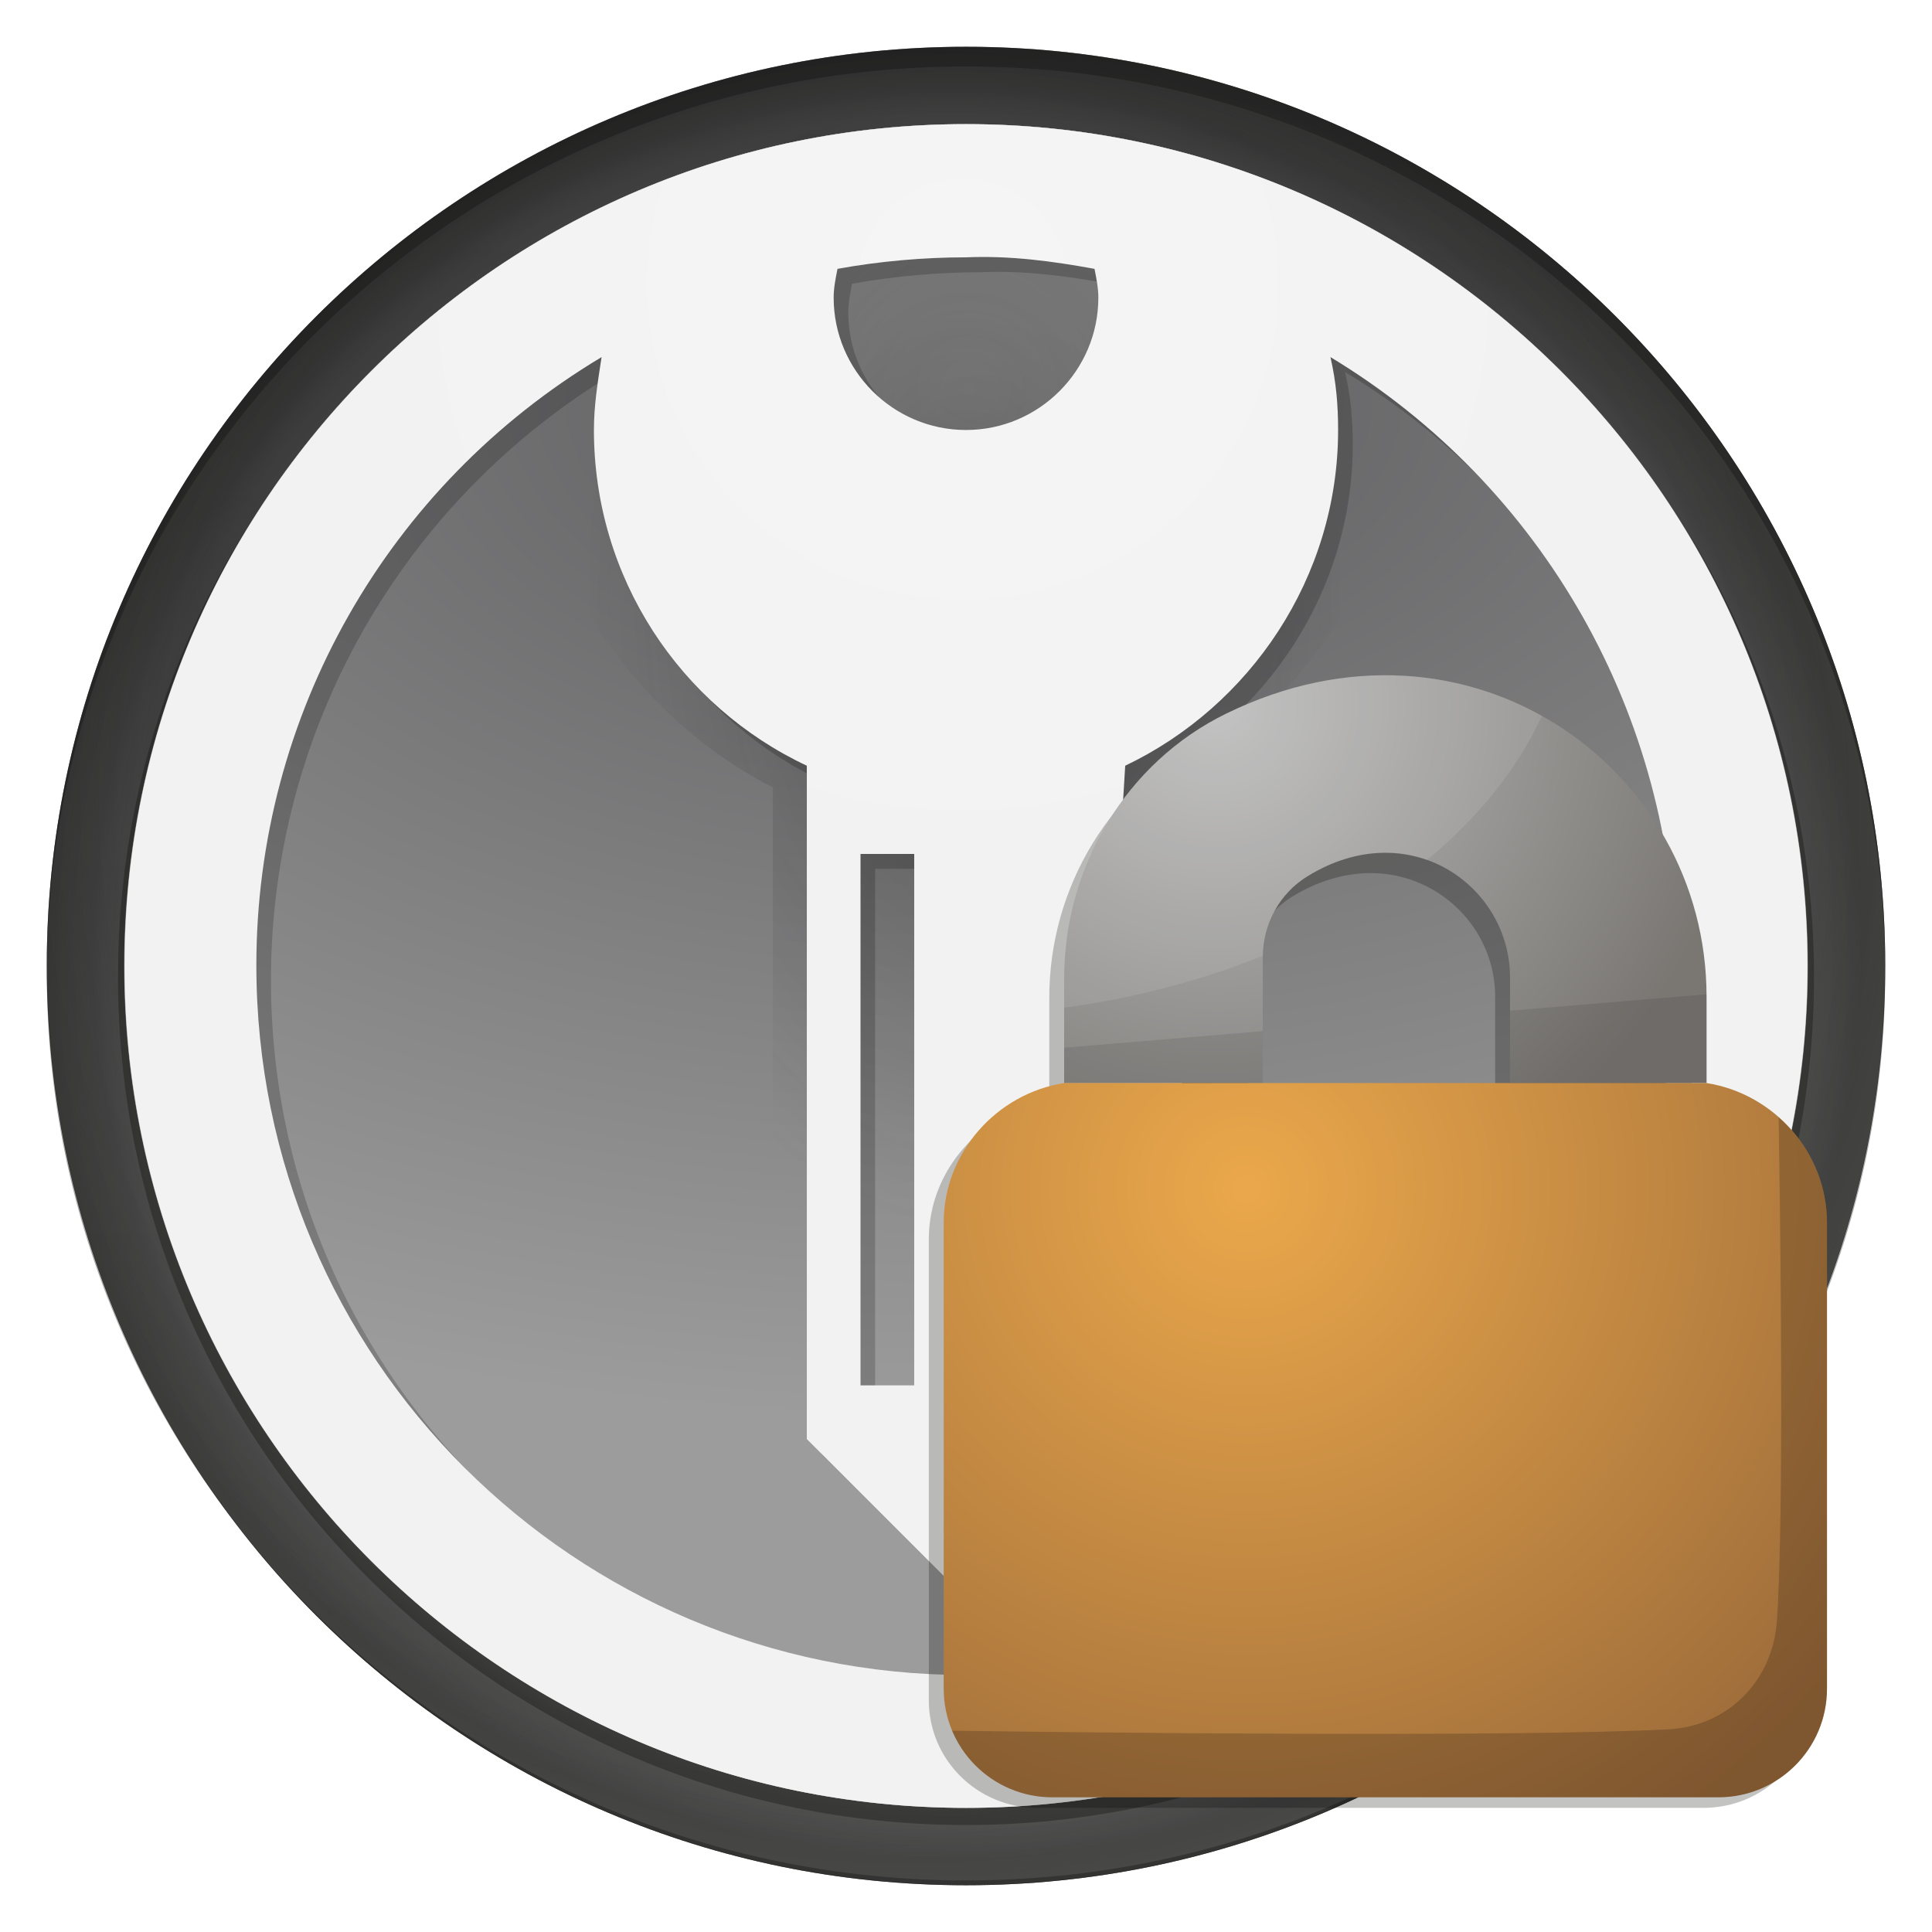
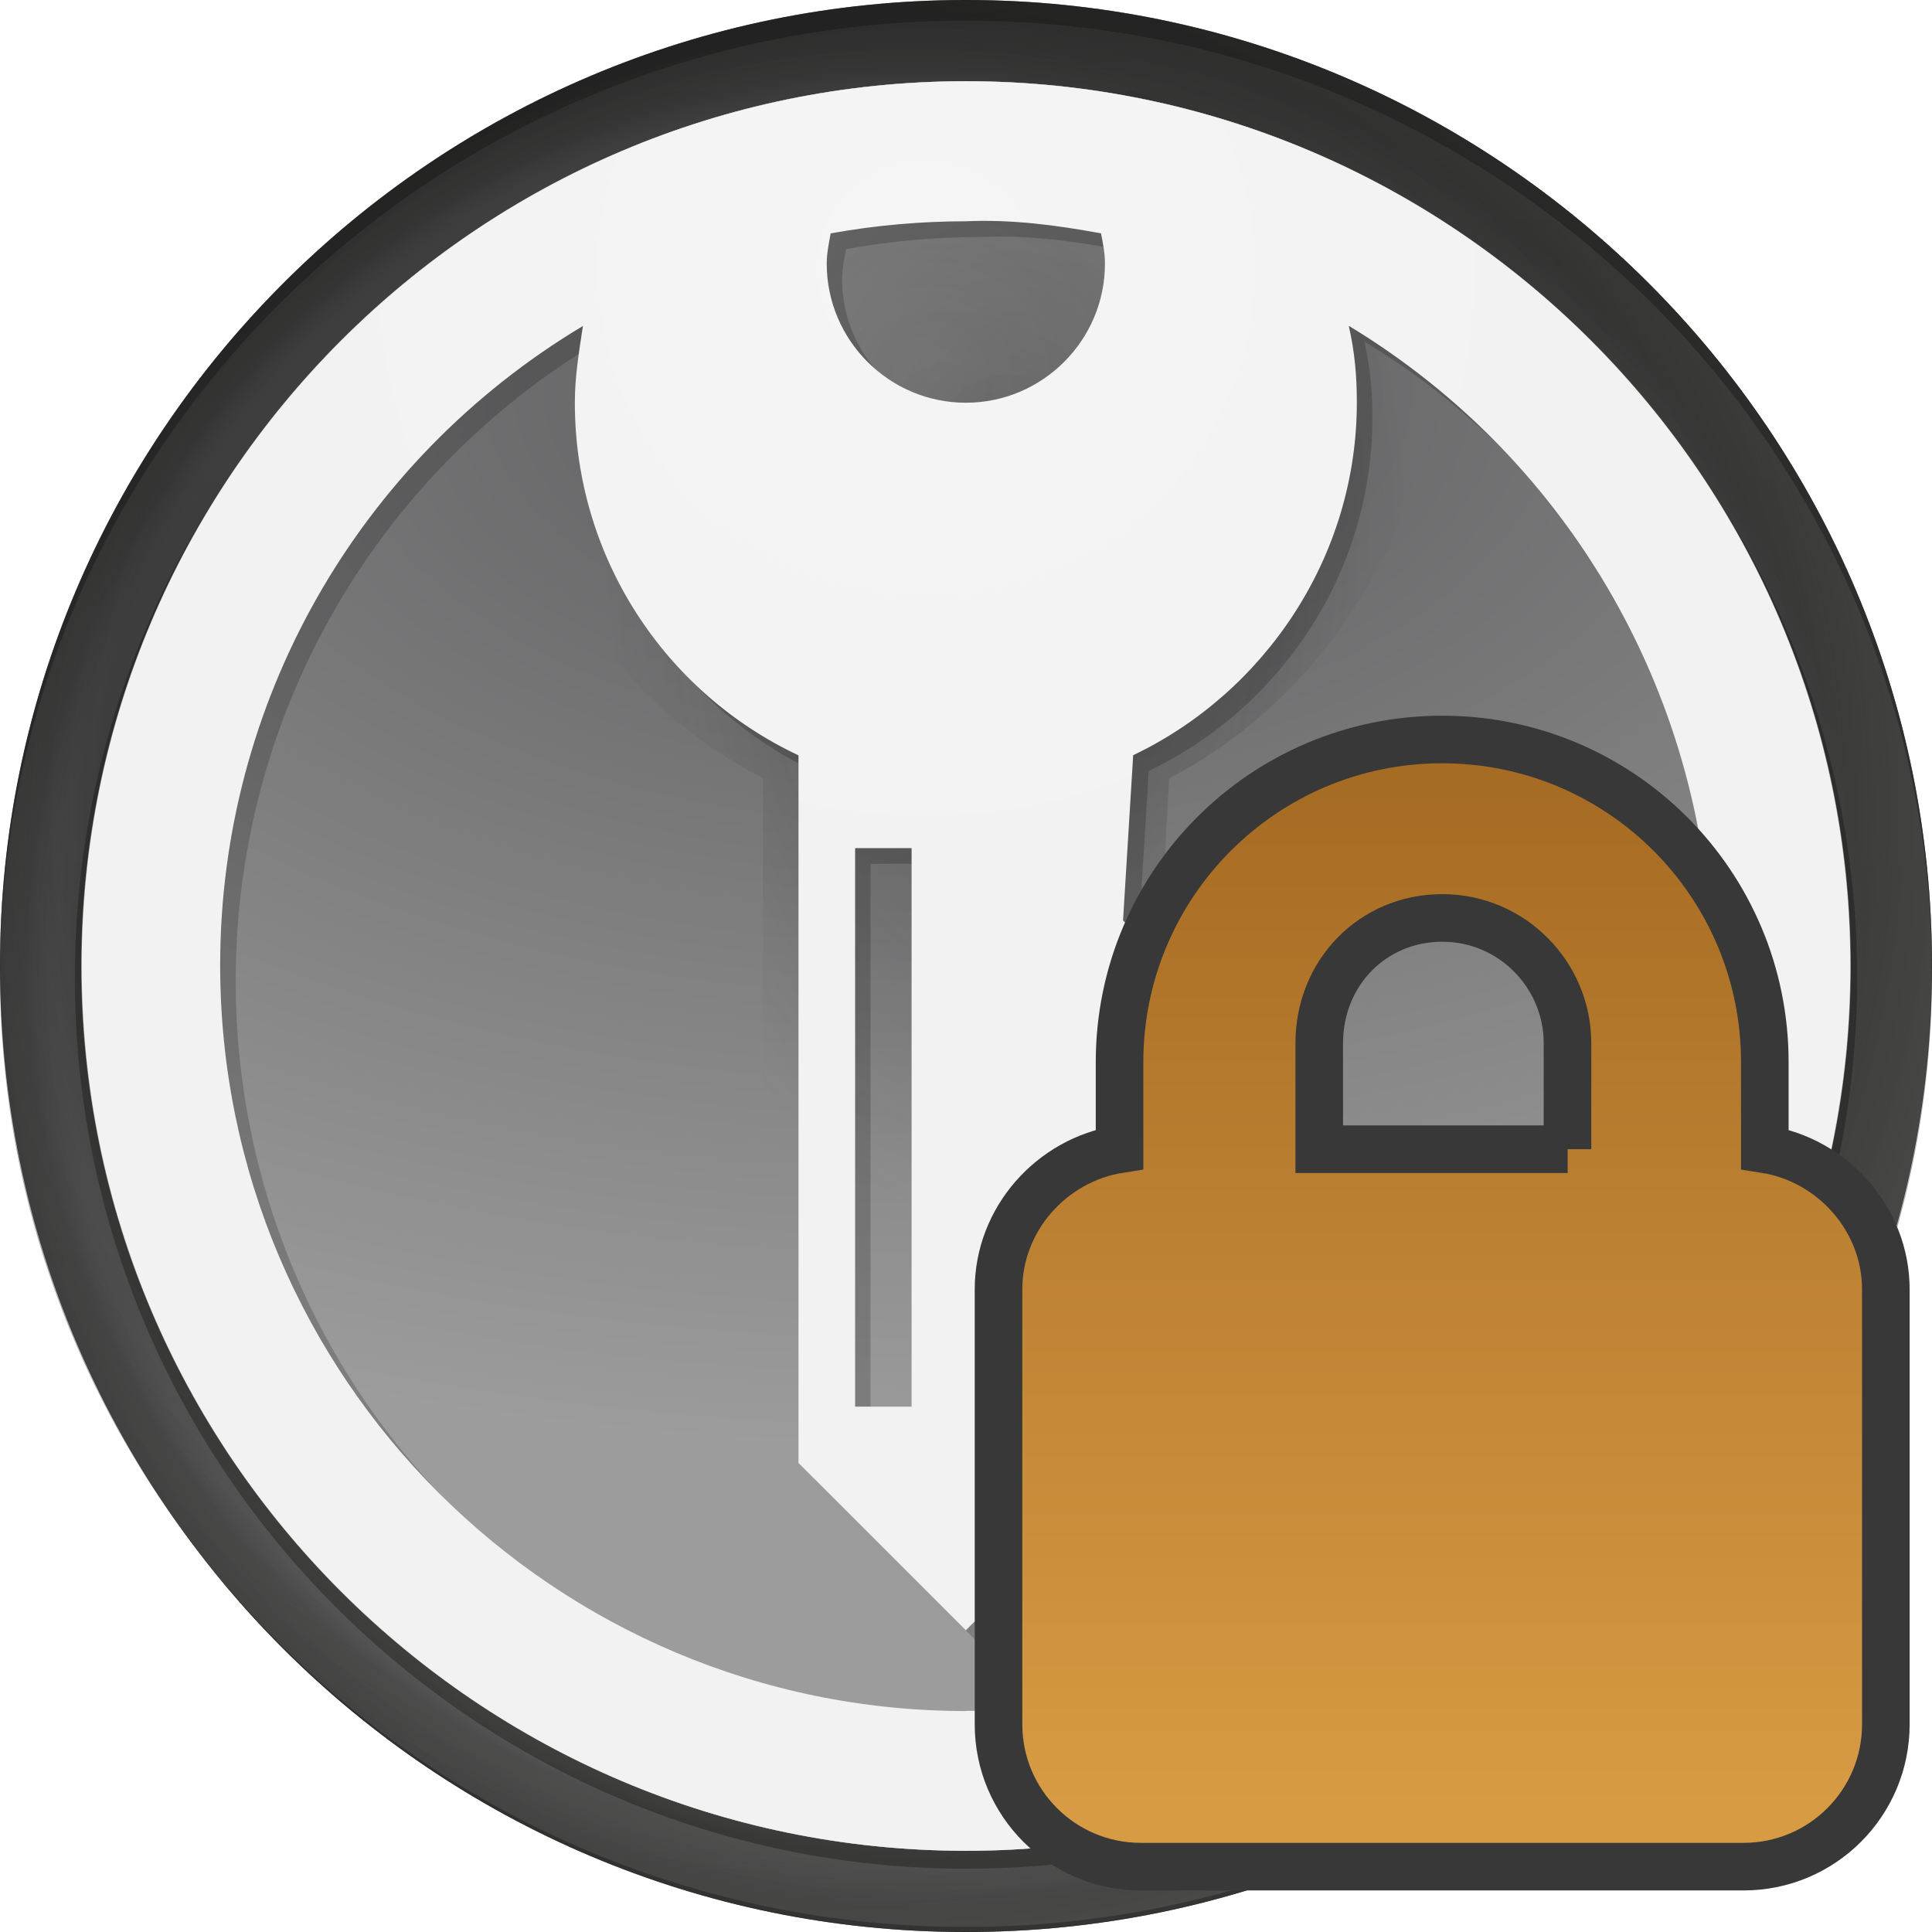
- <svg xmlns="http://www.w3.org/2000/svg" viewBox="0 0 128 128">
+ <svg xmlns="http://www.w3.org/2000/svg" viewBox="0 0 121.8 121.8">
  <defs>
-     <linearGradient id="d" x1="64" y1="-3.314" x2="64" y2="118.486" gradientUnits="userSpaceOnUse">
+     <style>.cls-1{fill:url(#linear-gradient-2);stroke:#383838;stroke-miterlimit:10;stroke-width:3px;}.cls-2{opacity:.35;}.cls-2,.cls-3{fill:#0f0f0d;}.cls-4{fill:url(#radial-gradient-2);opacity:.44;}.cls-5{fill:url(#radial-gradient-6);}.cls-6{fill:url(#radial-gradient);opacity:.32;}.cls-6,.cls-7{mix-blend-mode:lighten;}.cls-8{fill:rgba(15,15,13,.35);}.cls-9{fill:none;isolation:isolate;}.cls-10{fill:url(#radial-gradient-3);}.cls-11{fill:url(#radial-gradient-5);opacity:.3;}.cls-11,.cls-3{mix-blend-mode:multiply;}.cls-3{opacity:.2;}.cls-12{fill:url(#linear-gradient);}.cls-7{fill:url(#radial-gradient-4);opacity:.7;}</style>
+     <linearGradient id="linear-gradient" x1="60.9" y1="-6.41" x2="60.9" y2="115.39" gradientUnits="userSpaceOnUse">
      <stop offset="0" stop-color="#414141" />
-       <stop offset=".196" stop-color="#3e3e3e" />
+       <stop offset=".2" stop-color="#3e3e3e" />
      <stop offset="1" stop-color="#3a3a3a" />
    </linearGradient>
-     <radialGradient id="f" cx="32.646" cy="32.915" fx="32.646" fy="32.915" r="207.234" gradientTransform="translate(48.6185 41.6546) scale(.3539)" gradientUnits="userSpaceOnUse">
-       <stop offset=".673" stop-color="#fcfcfc" stop-opacity="0" />
+     <radialGradient id="radial-gradient" cx="569.86" cy="-378.63" fx="569.86" fy="-378.63" r="207.23" gradientTransform="translate(-144.62 183.52) scale(.35)" gradientUnits="userSpaceOnUse">
+       <stop offset=".67" stop-color="#fcfcfc" stop-opacity="0" />
      <stop offset="1" stop-color="#fcfcfc" />
    </radialGradient>
-     <radialGradient id="h" cx="40.992" cy="60.213" fx="40.992" fy="60.213" r="172.389" gradientTransform="translate(48.6185 41.6546) scale(.3539)" gradientUnits="userSpaceOnUse">
-       <stop offset=".109" stop-color="#0f0f0d" stop-opacity="0" />
-       <stop offset=".886" stop-color="#414141" stop-opacity="0" />
-       <stop offset=".934" stop-color="#1e1e1d" stop-opacity=".684" />
-       <stop offset=".987" stop-color="#0f0f0d" />
+     <radialGradient id="radial-gradient-2" cx="578.2" cy="-351.33" fx="578.2" fy="-351.33" r="172.39" gradientTransform="translate(-144.62 183.52) scale(.35)" gradientUnits="userSpaceOnUse">
+       <stop offset=".11" stop-color="#0f0f0d" stop-opacity="0" />
+       <stop offset=".89" stop-color="#414141" stop-opacity="0" />
+       <stop offset=".93" stop-color="#1e1e1d" stop-opacity=".68" />
+       <stop offset=".99" stop-color="#0f0f0d" />
    </radialGradient>
-     <radialGradient id="l" cx="46.738" cy="-43.152" fx="46.738" fy="-43.152" r="334.836" gradientTransform="translate(48.6185 35.1949) scale(.3539 .2026)" gradientUnits="userSpaceOnUse">
+     <radialGradient id="radial-gradient-3" cx="583.95" cy="-454.7" fx="583.95" fy="-454.7" r="334.84" gradientTransform="translate(-144.62 115.45) scale(.35 .2)" gradientUnits="userSpaceOnUse">
      <stop offset="0" stop-color="#5e5e60" />
      <stop offset="1" stop-color="#9c9c9c" />
    </radialGradient>
-     <radialGradient id="n" cx="44.233" cy="-44.918" fx="44.233" fy="-44.918" r="65.392" gradientTransform="translate(48.6185 41.6546) scale(.3539)" gradientUnits="userSpaceOnUse">
+     <radialGradient id="radial-gradient-4" cx="581.44" cy="-456.46" fx="581.44" fy="-456.46" r="65.39" gradientTransform="translate(-144.62 183.52) scale(.35)" gradientUnits="userSpaceOnUse">
      <stop offset="0" stop-color="#9e9e9e" />
      <stop offset="1" stop-color="gray" />
    </radialGradient>
-     <radialGradient id="p" cx="29.217" cy="-1.833" fx="29.217" fy="-1.833" r="96.585" gradientTransform="translate(54.1107 40.1419) scale(.3356 .5572)" gradientUnits="userSpaceOnUse">
+     <radialGradient id="radial-gradient-5" cx="612.11" cy="-393.35" fx="612.11" fy="-393.35" r="96.59" gradientTransform="translate(-144.61 255.2) scale(.34 .56)" gradientUnits="userSpaceOnUse">
      <stop offset="0" stop-color="#000" />
-       <stop offset=".784" stop-color="#4f4f4f" stop-opacity="0" />
+       <stop offset=".78" stop-color="#4f4f4f" stop-opacity="0" />
    </radialGradient>
-     <radialGradient id="s" cx="42.84" cy="-64.573" fx="42.84" fy="-64.573" r="223.51" gradientTransform="translate(48.6185 41.6546) scale(.3539)" gradientUnits="userSpaceOnUse">
+     <radialGradient id="radial-gradient-6" cx="580.05" cy="-476.12" fx="580.05" fy="-476.12" r="223.51" gradientTransform="translate(-144.62 183.52) scale(.35)" gradientUnits="userSpaceOnUse">
      <stop offset="0" stop-color="#f5f5f5" />
-       <stop offset=".529" stop-color="#f2f2f2" />
+       <stop offset=".53" stop-color="#f2f2f2" />
    </radialGradient>
-     <radialGradient id="v" cx="80.569" cy="46.736" fx="80.569" fy="46.736" r="35.216" gradientUnits="userSpaceOnUse">
-       <stop offset="0" stop-color="#bcbcbc" />
-       <stop offset="1" stop-color="#7a7773" />
-     </radialGradient>
-     <radialGradient id="w" cx="82.593" cy="78.754" fx="82.593" fy="78.754" r="50.917" gradientUnits="userSpaceOnUse">
-       <stop offset="0" stop-color="#eba84b" />
-       <stop offset="1" stop-color="#9b6a3a" />
-     </radialGradient>
+     <linearGradient id="linear-gradient-2" x1="-972.41" y1="823.61" x2="-972.29" y2="823.61" gradientTransform="translate(-413021.94 487805.21) rotate(90) scale(501.59 -501.59)" gradientUnits="userSpaceOnUse">
+       <stop offset="0" stop-color="#a76c23" />
+       <stop offset="1" stop-color="#d79b44" />
+     </linearGradient>
  </defs>
-   <g style="isolation:isolate;">
-     <g id="b">
-       <g id="c">
-         <rect width="128" height="128" style="fill:none;" />
-         <path id="e" d="m64,124.9c-33.581,0-60.9-27.32-60.9-60.9S30.419,3.1,64,3.1s60.9,27.32,60.9,60.9-27.319,60.9-60.9,60.9Zm0-116.676c-30.741,0-55.752,25.021-55.752,55.776s25.01,55.776,55.752,55.776,55.751-25.021,55.751-55.776S94.741,8.224,64,8.224Z" style="fill:url(#d);" />
-         <path id="g" d="m64,3.124C30.433,3.124,3.124,30.433,3.124,64s27.309,60.876,60.876,60.876,60.876-27.309,60.876-60.876S97.567,3.124,64,3.124Z" style="fill:url(#f); mix-blend-mode:lighten; opacity:.32;" />
-         <path id="i" d="m64,124.9c-33.581,0-60.9-27.32-60.9-60.9S30.419,3.1,64,3.1s60.9,27.32,60.9,60.9-27.319,60.9-60.9,60.9Zm0-116.676c-30.741,0-55.752,25.021-55.752,55.776s25.01,55.776,55.752,55.776,55.751-25.021,55.751-55.776S94.741,8.224,64,8.224Z" style="fill:url(#h); opacity:.44;" />
-         <path id="j" d="m64,8.55c-30.978,0-56.181,25.203-56.181,56.181s25.203,56.181,56.181,56.181,56.181-25.203,56.181-56.181S94.978,8.55,64,8.55Z" style="fill:rgba(15,15,13,.35);" />
-         <path id="k" d="m64,124.9c-33.581,0-60.9-27.32-60.9-60.9S30.419,3.1,64,3.1s60.9,27.32,60.9,60.9-27.319,60.9-60.9,60.9Zm0-120.497C30.419,4.403,3.1,31.36,3.1,64.493s27.32,60.09,60.9,60.09,60.9-26.956,60.9-60.09S97.58,4.403,64,4.403Z" style="fill:#0f0f0d; opacity:.35;" />
-         <path id="m" d="m64,8.224c-30.755,0-55.776,25.021-55.776,55.776s25.021,55.776,55.776,55.776,55.776-25.021,55.776-55.776S94.755,8.224,64,8.224Z" style="fill:url(#l);" />
-         <path id="o" d="m64,12.861c-9.161,0-16.614,7.453-16.614,16.613s7.453,16.613,16.614,16.613,16.613-7.453,16.613-16.613-7.453-16.613-16.613-16.613Z" style="fill:url(#n); mix-blend-mode:lighten; opacity:.7;" />
-         <path id="q" d="m34.687,16.364c-.003.019-.005.038-.008.057-.072.014-.074-.004.008-.057Zm42.118,35.8l-.771,13.782,9.102,9.916-9.102,9.916,6.017,6.555-6.017,6.555.771,13.67h-25.61v-60.395c-10.182-5.21-17.125-16.471-17.125-29.413,0-2.166.303-4.167.609-6.33,1.105-.208,18.967-7.695,18.967-7.695-.148.809,20.855.809,20.707,0,0,0,17.258,7.426,18.989,7.79.438,2.126.587,4.101.587,6.235,0,12.942-7.097,24.203-17.125,29.413Zm16.508-35.8c.011.051.019.101.03.152.19.04.196-.004-.03-.152Z" style="fill:url(#p); mix-blend-mode:multiply; opacity:.3;" />
-         <path id="r" d="m34.116,100.432c-9.898-8.608-16.164-21.297-16.164-35.497,0-16.523,8.641-31.774,22.873-40.29-.254,1.652-.508,3.177-.508,4.83,0,9.787,5.718,18.302,14.105,22.242v44.611l10.547,10.549,10.547-10.549-.635-9.278,4.956-4.957-4.956-4.957,7.497-7.499-7.497-7.499.635-10.422c8.26-3.94,14.105-12.456,14.105-22.242,0-1.652-.127-3.177-.508-4.83,5.164,3.118,9.592,7.142,13.142,11.797-8.584-11.789-22.529-19.459-38.277-19.459-26.091,0-47.242,21.05-47.242,47.017,0,14.693,6.774,27.81,17.381,36.432Zm27.421-7.662h-3.558v-35.206h3.558v35.206Zm-5.083-73.971c2.796-.508,5.718-.763,8.514-.763,2.923-.127,5.718.254,8.514.763.127.635.254,1.271.254,1.906,0,4.83-3.939,8.77-8.768,8.77s-8.768-3.94-8.768-8.77c0-.635.127-1.271.254-1.906Z" style="fill:#0f0f0d; mix-blend-mode:multiply; opacity:.2;" />
-         <path id="t" d="m64,8.224c-30.741,0-55.751,25.021-55.751,55.776s25.01,55.776,55.751,55.776,55.751-25.021,55.751-55.776S94.741,8.224,64,8.224Zm-8.514,9.588c2.796-.508,5.718-.763,8.514-.763,2.923-.127,5.718.254,8.514.763.127.635.254,1.271.254,1.906,0,4.83-3.939,8.77-8.768,8.77s-8.768-3.94-8.768-8.77c0-.635.127-1.271.254-1.906Zm5.083,38.765v35.206h-3.558v-35.206h3.558Zm3.431,54.398c-25.922,0-47.016-20.971-47.016-47.026,0-16.523,8.641-31.774,22.873-40.29-.254,1.652-.508,3.177-.508,4.83,0,9.787,5.718,18.302,14.105,22.242v44.611l10.547,10.549,10.547-10.549-.635-9.278,4.956-4.957-4.956-4.957,7.497-7.499-7.497-7.499.635-10.422c8.26-3.94,14.105-12.456,14.105-22.242,0-1.652-.127-3.177-.508-4.83,14.105,8.516,22.746,23.767,22.873,40.29,0,25.928-20.967,47.026-47.016,47.026Z" style="fill:url(#s);" />
-         <g style="mix-blend-mode:multiply; opacity:.25;">
-           <path d="m68.73,119.776c-3.973,0-7.193-3.187-7.193-7.118v-30.566c0-4.572,3.5-8.451,7.98-9.144v-6.844c0-7.332,4.092-14.168,10.749-17.386,16.026-7.746,31.811,3.564,31.811,18.549v5.68c4.48.693,7.98,4.572,7.98,9.144v30.566c0,3.931-3.22,7.118-7.193,7.118h-44.134Zm30.327-46.829v-6.927c0-6.008-6.685-10.744-13.434-6.622-1.839,1.123-2.946,3.133-2.946,5.272v8.277h16.38Z" style="fill:#0f0f0d;" />
-         </g>
-         <g id="u">
-           <path d="m81.252,47.271c-6.657,3.252-10.749,10.159-10.749,17.568v6.916h13.16v-8.364c0-2.161,1.107-4.192,2.946-5.327,6.75-4.165,13.434.621,13.434,6.692v7h13.02v-5.74c0-15.143-15.784-26.571-31.811-18.744Z" style="fill:url(#v);" />
-           <path d="m113.063,71.755h-42.56c-4.48.7-7.98,4.62-7.98,9.24v30.887c0,3.973,3.22,7.193,7.193,7.193h44.134c3.973,0,7.193-3.22,7.193-7.193v-30.887c0-4.62-3.5-8.54-7.98-9.24Z" style="fill:url(#w);" />
-           <path d="m117.837,74.017c.109,6.654.375,26.216-.111,33.362-.27,3.963-3.226,6.985-7.193,7.193-10.38.544-38.826.21-47.451.093,1.088,2.591,3.648,4.41,6.634,4.41h44.134c3.973,0,7.193-3.22,7.193-7.193v-30.887c0-2.755-1.251-5.255-3.206-6.978Z" style="fill:#0f0f0d; mix-blend-mode:multiply; opacity:.2;" />
-           <g style="mix-blend-mode:multiply; opacity:.1;">
-             <polygon points="70.503 69.411 70.503 71.755 83.663 71.755 83.663 68.318 70.503 69.411" style="fill:#0f0f0d;" />
-             <path d="m100.043,66.958v4.797h13.02v-5.74c0-.046-.004-.092-.004-.138l-13.015,1.081Z" style="fill:#0f0f0d;" />
-           </g>
-           <path d="m81.252,47.271c-6.657,3.252-10.749,10.159-10.749,17.568v1.924c4.726-.641,9.161-1.824,13.165-3.447.025-2.133,1.123-4.131,2.941-5.253,2.815-1.737,5.611-1.902,7.923-1.082,3.385-2.787,5.999-6.02,7.624-9.55-5.824-3.255-13.335-3.856-20.904-.16Z" style="fill:#fcfcfc; mix-blend-mode:screen; opacity:.1;" />
-         </g>
+   <g class="cls-9">
+     <g id="Layer_2">
+       <g id="Icon_Locked">
+         <path id="Rim" class="cls-12" d="m60.9,121.8C27.32,121.8,0,94.48,0,60.9S27.32,0,60.9,0s60.9,27.32,60.9,60.9-27.32,60.9-60.9,60.9Zm0-116.68C30.16,5.12,5.15,30.15,5.15,60.9s25.01,55.78,55.75,55.78,55.75-25.02,55.75-55.78S91.64,5.12,60.9,5.12Z" />
+         <path id="Bottom_Light" class="cls-6" d="m60.9.02C27.33.02.02,27.33.02,60.9s27.31,60.88,60.88,60.88,60.88-27.31,60.88-60.88S94.47.02,60.9.02Z" />
+         <path id="Inner_Shadow" class="cls-4" d="m60.9,121.8C27.32,121.8,0,94.48,0,60.9S27.32,0,60.9,0s60.9,27.32,60.9,60.9-27.32,60.9-60.9,60.9Zm0-116.68C30.16,5.12,5.15,30.15,5.15,60.9s25.01,55.78,55.75,55.78,55.75-25.02,55.75-55.78S91.64,5.12,60.9,5.12Z" />
+         <path id="Bottom_Drop_Shadow" class="cls-8" d="m60.9,5.45C29.92,5.45,4.72,30.65,4.72,61.63s25.2,56.18,56.18,56.18,56.18-25.2,56.18-56.18S91.88,5.45,60.9,5.45Z" />
+         <path id="Top_Drop_Shadow" class="cls-2" d="m60.9,121.8C27.32,121.8,0,94.48,0,60.9S27.32,0,60.9,0s60.9,27.32,60.9,60.9-27.32,60.9-60.9,60.9Zm0-120.5C27.32,1.3,0,28.26,0,61.39s27.32,60.09,60.9,60.09,60.9-26.96,60.9-60.09S94.48,1.3,60.9,1.3Z" />
+         <path id="Background" class="cls-10" d="m60.9,5.12C30.15,5.12,5.12,30.14,5.12,60.9s25.02,55.78,55.78,55.78,55.78-25.02,55.78-55.78S91.66,5.12,60.9,5.12Z" />
+         <path id="Lighten_Hole" class="cls-7" d="m60.9,9.76c-9.16,0-16.61,7.45-16.61,16.61s7.45,16.61,16.61,16.61,16.61-7.45,16.61-16.61-7.45-16.61-16.61-16.61Z" />
+         <path id="Key_Double_Shadow" class="cls-11" d="m31.59,13.26s0,.04,0,.06c-.07.01-.07,0,0-.06Zm42.12,35.8l-.77,13.78,9.1,9.92-9.1,9.92,6.02,6.55-6.02,6.55.77,13.67h-25.61v-60.39c-10.18-5.21-17.12-16.47-17.12-29.41,0-2.17.3-4.17.61-6.33,1.1-.21,18.97-7.69,18.97-7.69-.15.81,20.86.81,20.71,0,0,0,17.26,7.43,18.99,7.79.44,2.13.59,4.1.59,6.23,0,12.94-7.1,24.2-17.12,29.41Zm16.51-35.8c.01.05.02.1.03.15.19.04.2,0-.03-.15Z" />
+         <path id="Key_Drop_Shadow" class="cls-3" d="m31.02,97.33c-9.9-8.61-16.16-21.3-16.16-35.5,0-16.52,8.64-31.77,22.87-40.29-.25,1.65-.51,3.18-.51,4.83,0,9.79,5.72,18.3,14.1,22.24v44.61l10.55,10.55,10.55-10.55-.64-9.28,4.96-4.96-4.96-4.96,7.5-7.5-7.5-7.5.64-10.42c8.26-3.94,14.1-12.46,14.1-22.24,0-1.65-.13-3.18-.51-4.83,5.16,3.12,9.59,7.14,13.14,11.8-8.58-11.79-22.53-19.46-38.28-19.46-26.09,0-47.24,21.05-47.24,47.02,0,14.69,6.77,27.81,17.38,36.43Zm27.42-7.66h-3.56v-35.21h3.56v35.21Zm-5.08-73.97c2.8-.51,5.72-.76,8.51-.76,2.92-.13,5.72.25,8.51.76.13.64.25,1.27.25,1.91,0,4.83-3.94,8.77-8.77,8.77s-8.77-3.94-8.77-8.77c0-.64.13-1.27.25-1.91Z" />
+         <path id="Key" class="cls-5" d="m60.9,5.12C30.16,5.12,5.15,30.15,5.15,60.9s25.01,55.78,55.75,55.78,55.75-25.02,55.75-55.78S91.64,5.12,60.9,5.12Zm-8.51,9.59c2.8-.51,5.72-.76,8.51-.76,2.92-.13,5.72.25,8.51.76.13.64.25,1.27.25,1.91,0,4.83-3.94,8.77-8.77,8.77s-8.77-3.94-8.77-8.77c0-.64.13-1.27.25-1.91Zm5.08,38.76v35.21h-3.56v-35.21h3.56Zm3.43,54.4c-25.92,0-47.02-20.97-47.02-47.03,0-16.52,8.64-31.77,22.87-40.29-.25,1.65-.51,3.18-.51,4.83,0,9.79,5.72,18.3,14.1,22.24v44.61l10.55,10.55,10.55-10.55-.64-9.28,4.96-4.96-4.96-4.96,7.5-7.5-7.5-7.5.64-10.42c8.26-3.94,14.1-12.46,14.1-22.24,0-1.65-.13-3.18-.51-4.83,14.1,8.52,22.75,23.77,22.87,40.29,0,25.93-20.97,47.03-47.02,47.03Z" />
+         <path id="Lock_Color" class="cls-1" d="m71.92,117.68c-4.95,0-8.97-4.01-8.97-8.97v-27.43c0-4.42,3.35-8.16,7.63-8.83v-5.49c0-11.24,9.1-20.34,20.34-20.34s20.34,9.1,20.34,20.34v5.49c4.28.67,7.63,4.42,7.63,8.83v27.43c0,4.95-4.01,8.97-8.97,8.97h-38Zm26.9-45.23v-6.69c0-4.28-3.48-7.89-7.89-7.89s-7.76,3.48-7.76,7.89v6.69h15.66Z" />
      </g>
    </g>
  </g>
</svg>
